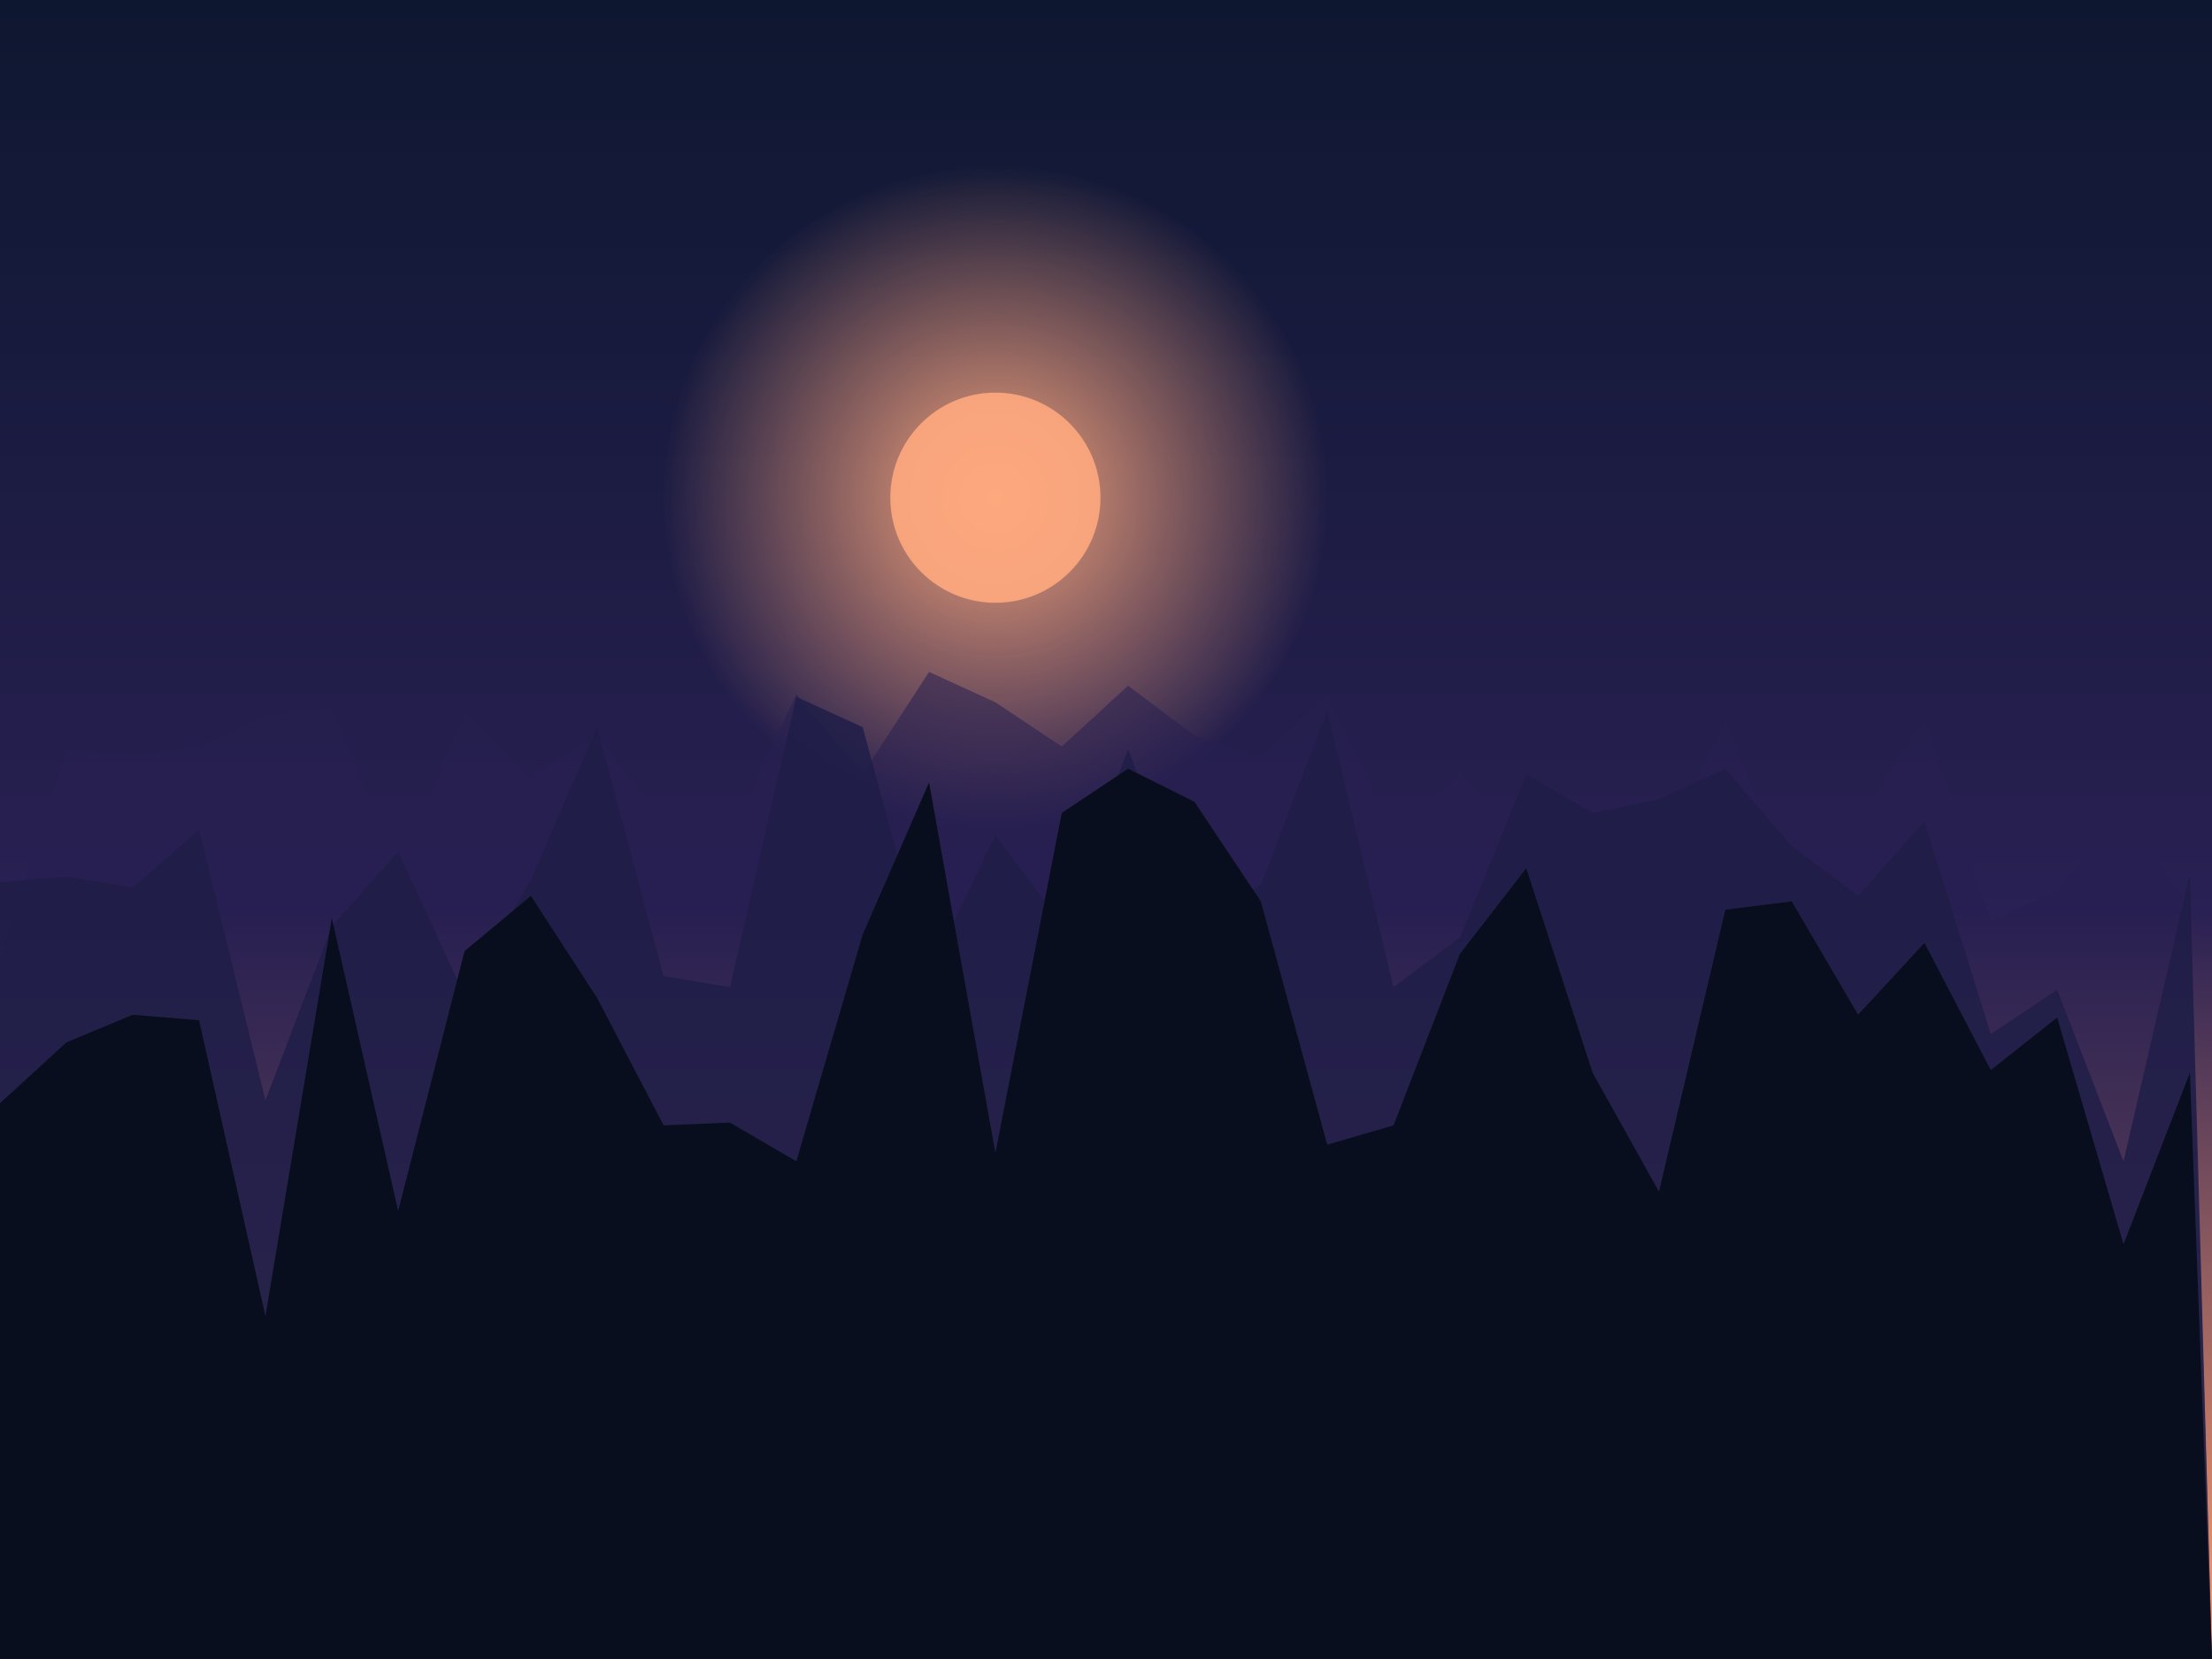
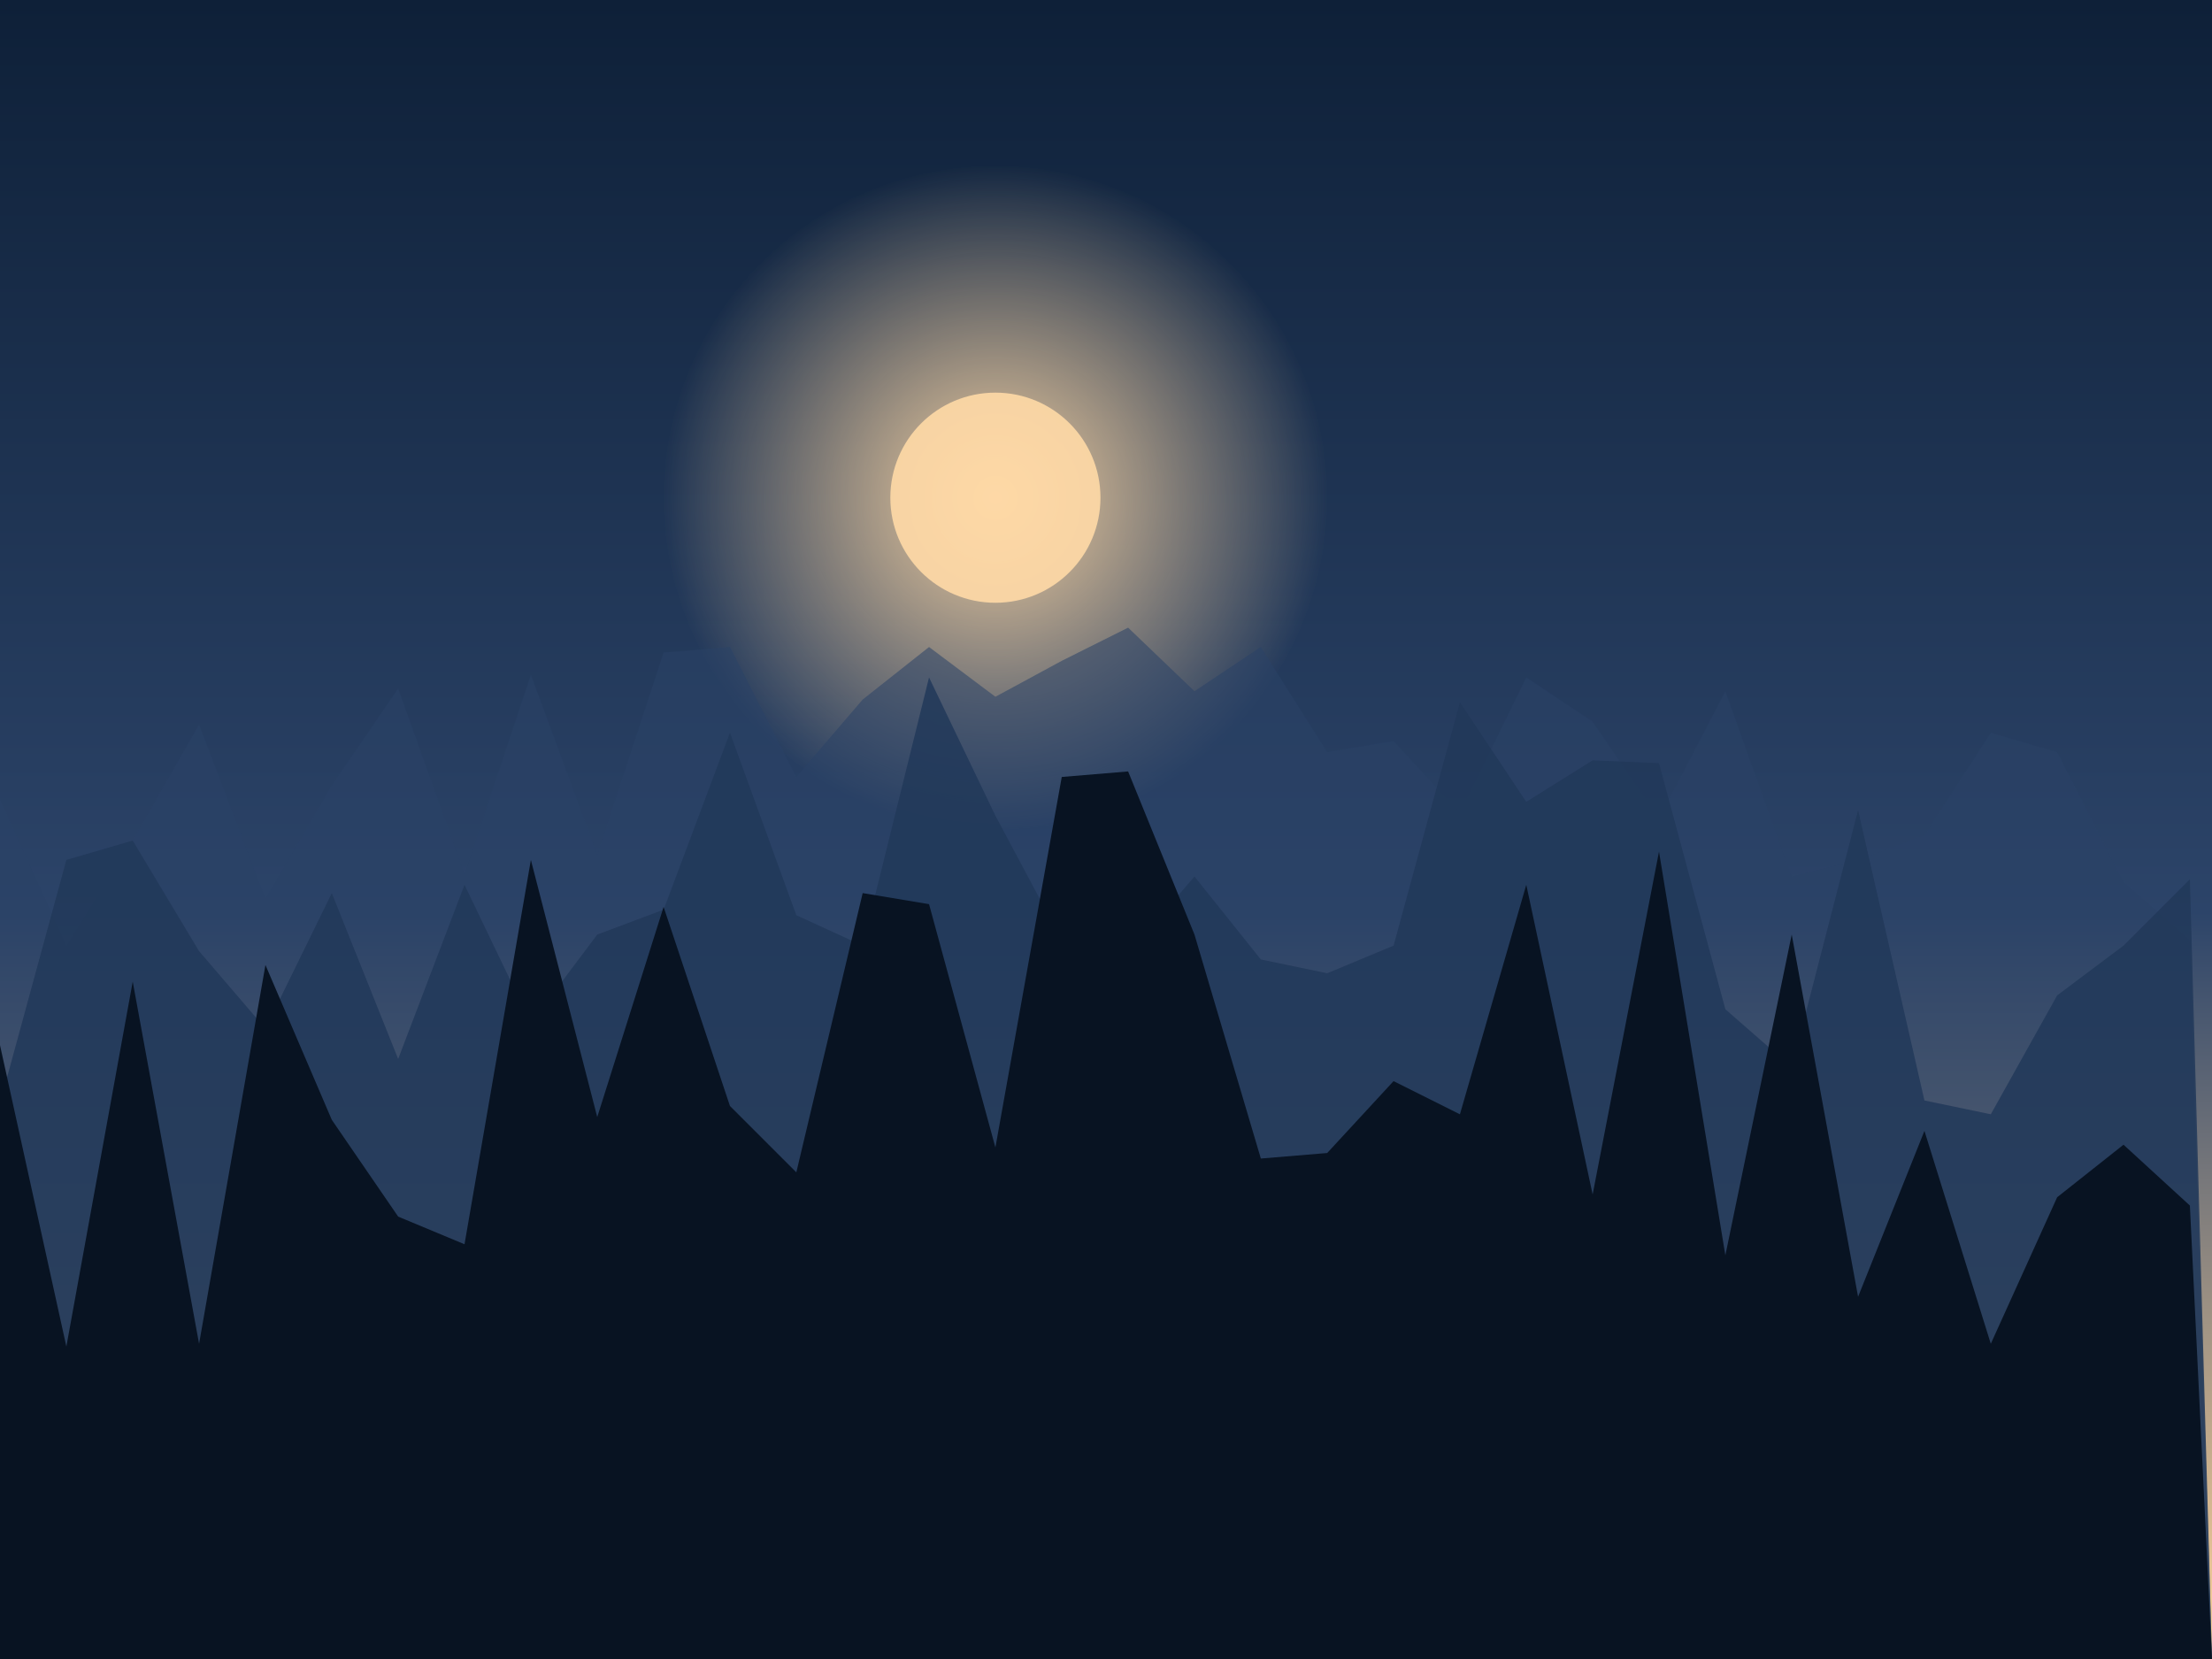
<svg xmlns="http://www.w3.org/2000/svg" viewBox="0 0 800 600" preserveAspectRatio="xMidYMid slice">
  <defs>
    <linearGradient id="sky" x1="0" y1="0" x2="0" y2="1">
-       <stop offset="0" stop-color="#0e1730" />
-       <stop offset="0.55" stop-color="#292053" />
-       <stop offset="1" stop-color="#ff9e6d" />
+       <stop offset="0" stop-color="#0e2038" />
+       <stop offset="0.55" stop-color="#2c4469" />
+       <stop offset="1" stop-color="#ffd49a" />
    </linearGradient>
    <radialGradient id="orb" cx="0.5" cy="0.5" r="0.5">
-       <stop offset="0" stop-color="#ffa97e" stop-opacity="0.95" />
-       <stop offset="1" stop-color="#ffa97e" stop-opacity="0" />
+       <stop offset="0" stop-color="#ffd9a6" stop-opacity="0.95" />
+       <stop offset="1" stop-color="#ffd9a6" stop-opacity="0" />
    </radialGradient>
  </defs>
  <rect width="800" height="600" fill="url(#sky)" />
  <circle cx="360" cy="180" r="120" fill="url(#orb)" />
-   <circle cx="360" cy="180" r="38" fill="#ffa97e" opacity="0.9" />
-   <path d="M0,600 L0,346 L24,271 L48,273 L72,270 L96,259 L120,256 L144,315 L168,258 L192,281 L216,266 L240,298 L264,303 L288,251 L312,280 L336,243 L360,254 L384,270 L408,248 L432,266 L456,274 L480,251 L504,302 L528,280 L552,305 L576,311 L600,313 L624,260 L648,322 L672,297 L696,260 L720,333 L744,322 L768,294 L792,328 L800,600 Z" fill="#271f50" opacity="0.55" />
-   <path d="M0,600 L0,319 L24,317 L48,321 L72,300 L96,398 L120,335 L144,308 L168,360 L192,318 L216,263 L240,353 L264,357 L288,252 L312,263 L336,352 L360,302 L384,334 L408,271 L432,333 L456,320 L480,257 L504,357 L528,339 L552,280 L576,294 L600,289 L624,278 L648,306 L672,324 L696,297 L720,374 L744,358 L768,420 L792,316 L800,600 Z" fill="#1f1d48" opacity="0.85" />
-   <path d="M0,600 L0,399 L24,377 L48,367 L72,369 L96,476 L120,332 L144,438 L168,344 L192,324 L216,361 L240,407 L264,406 L288,420 L312,338 L336,283 L360,417 L384,294 L408,278 L432,290 L456,326 L480,414 L504,407 L528,345 L552,314 L576,388 L600,431 L624,329 L648,326 L672,367 L696,341 L720,387 L744,368 L768,450 L792,388 L800,600 Z" fill="#080e1d" opacity="1.0" />
+   <circle cx="360" cy="180" r="38" fill="#ffd9a6" opacity="0.9" />
+   <path d="M0,600 L0,289 L24,342 L48,304 L72,262 L96,325 L120,284 L144,249 L168,316 L192,244 L216,309 L240,236 L264,234 L288,281 L312,253 L336,234 L360,252 L384,239 L408,227 L432,250 L456,234 L480,272 L504,268 L528,294 L552,245 L576,261 L600,296 L624,250 L648,317 L672,311 L696,302 L720,265 L744,272 L768,319 L792,340 L800,600 Z" fill="#294166" opacity="0.55" />
+   <path d="M0,600 L0,399 L24,311 L48,304 L72,344 L96,372 L120,323 L144,383 L168,320 L192,370 L216,338 L240,329 L264,265 L288,331 L312,342 L336,245 L360,295 L384,340 L408,345 L432,317 L456,347 L480,352 L504,342 L528,254 L552,290 L576,275 L600,276 L624,365 L648,386 L672,293 L696,398 L720,403 L744,360 L768,342 L792,318 L800,600 Z" fill="#213859" opacity="0.85" />
+   <path d="M0,600 L0,378 L24,487 L48,355 L72,486 L96,349 L120,405 L144,440 L168,450 L192,311 L216,404 L240,328 L264,400 L288,424 L312,323 L336,327 L360,415 L384,281 L408,279 L432,338 L456,419 L480,417 L504,391 L528,403 L552,320 L576,432 L600,308 L624,454 L648,338 L672,469 L696,409 L720,486 L744,433 L768,414 L792,436 L800,600 Z" fill="#081322" opacity="1.0" />
</svg>
